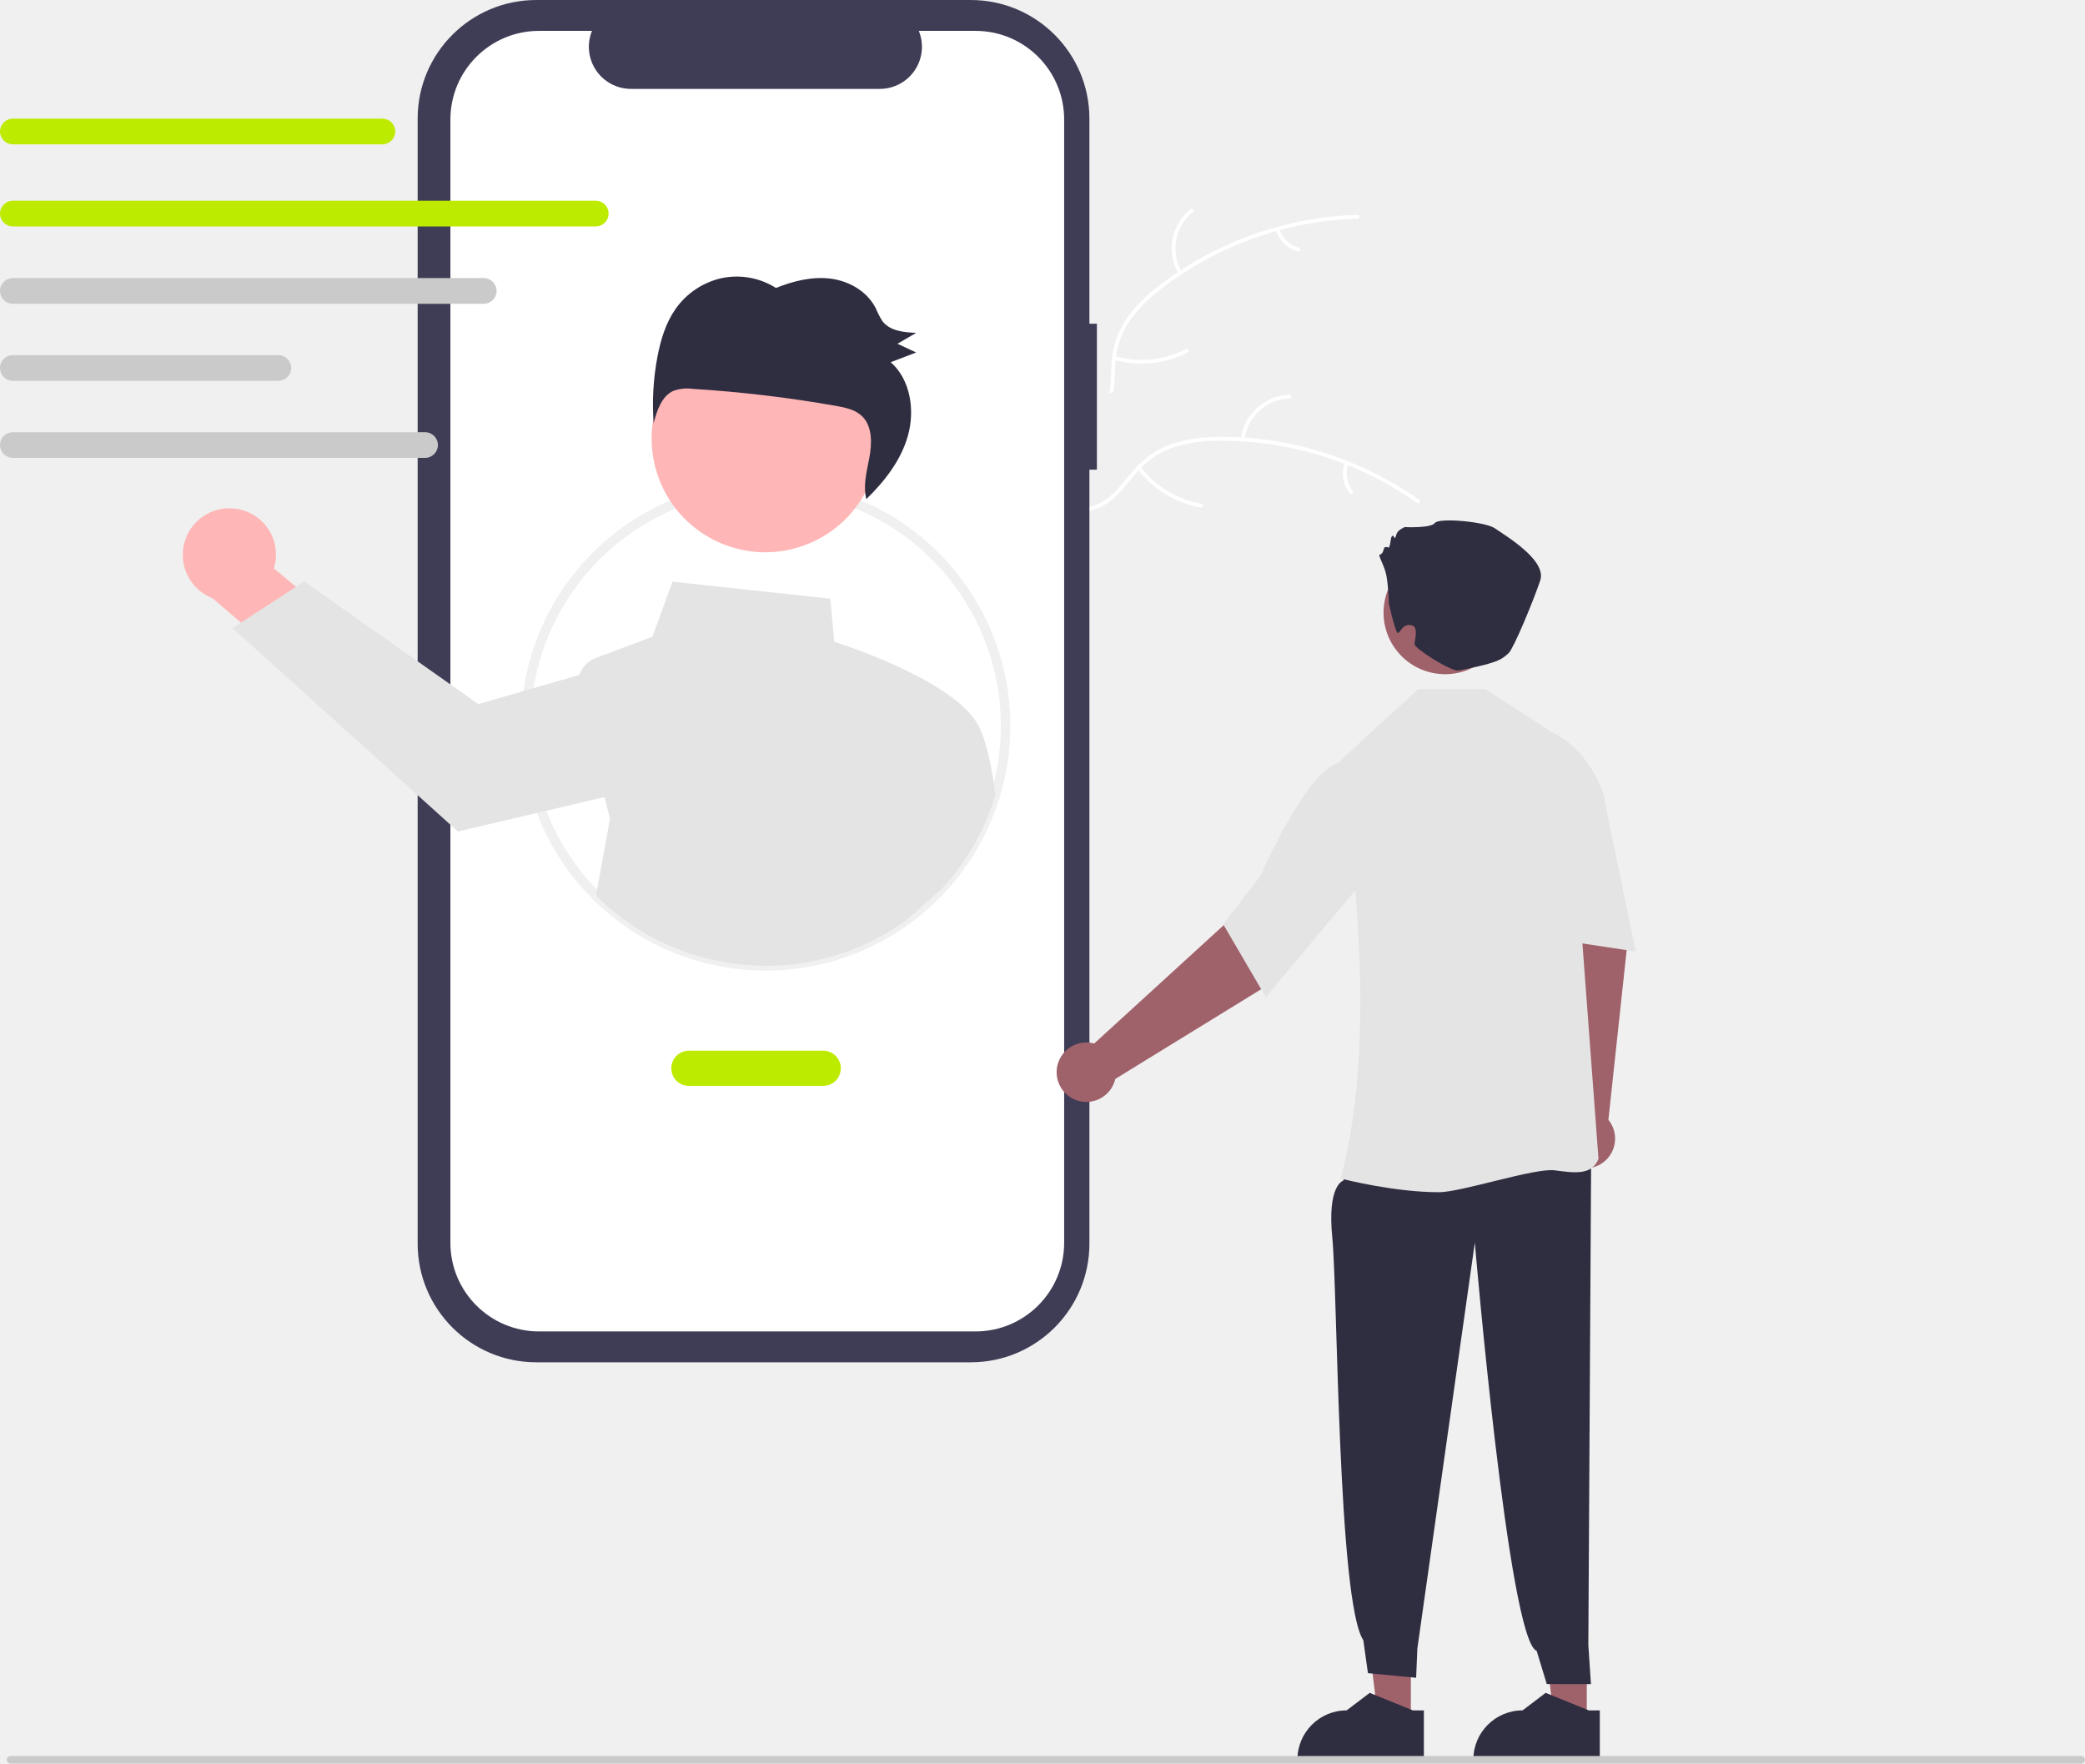
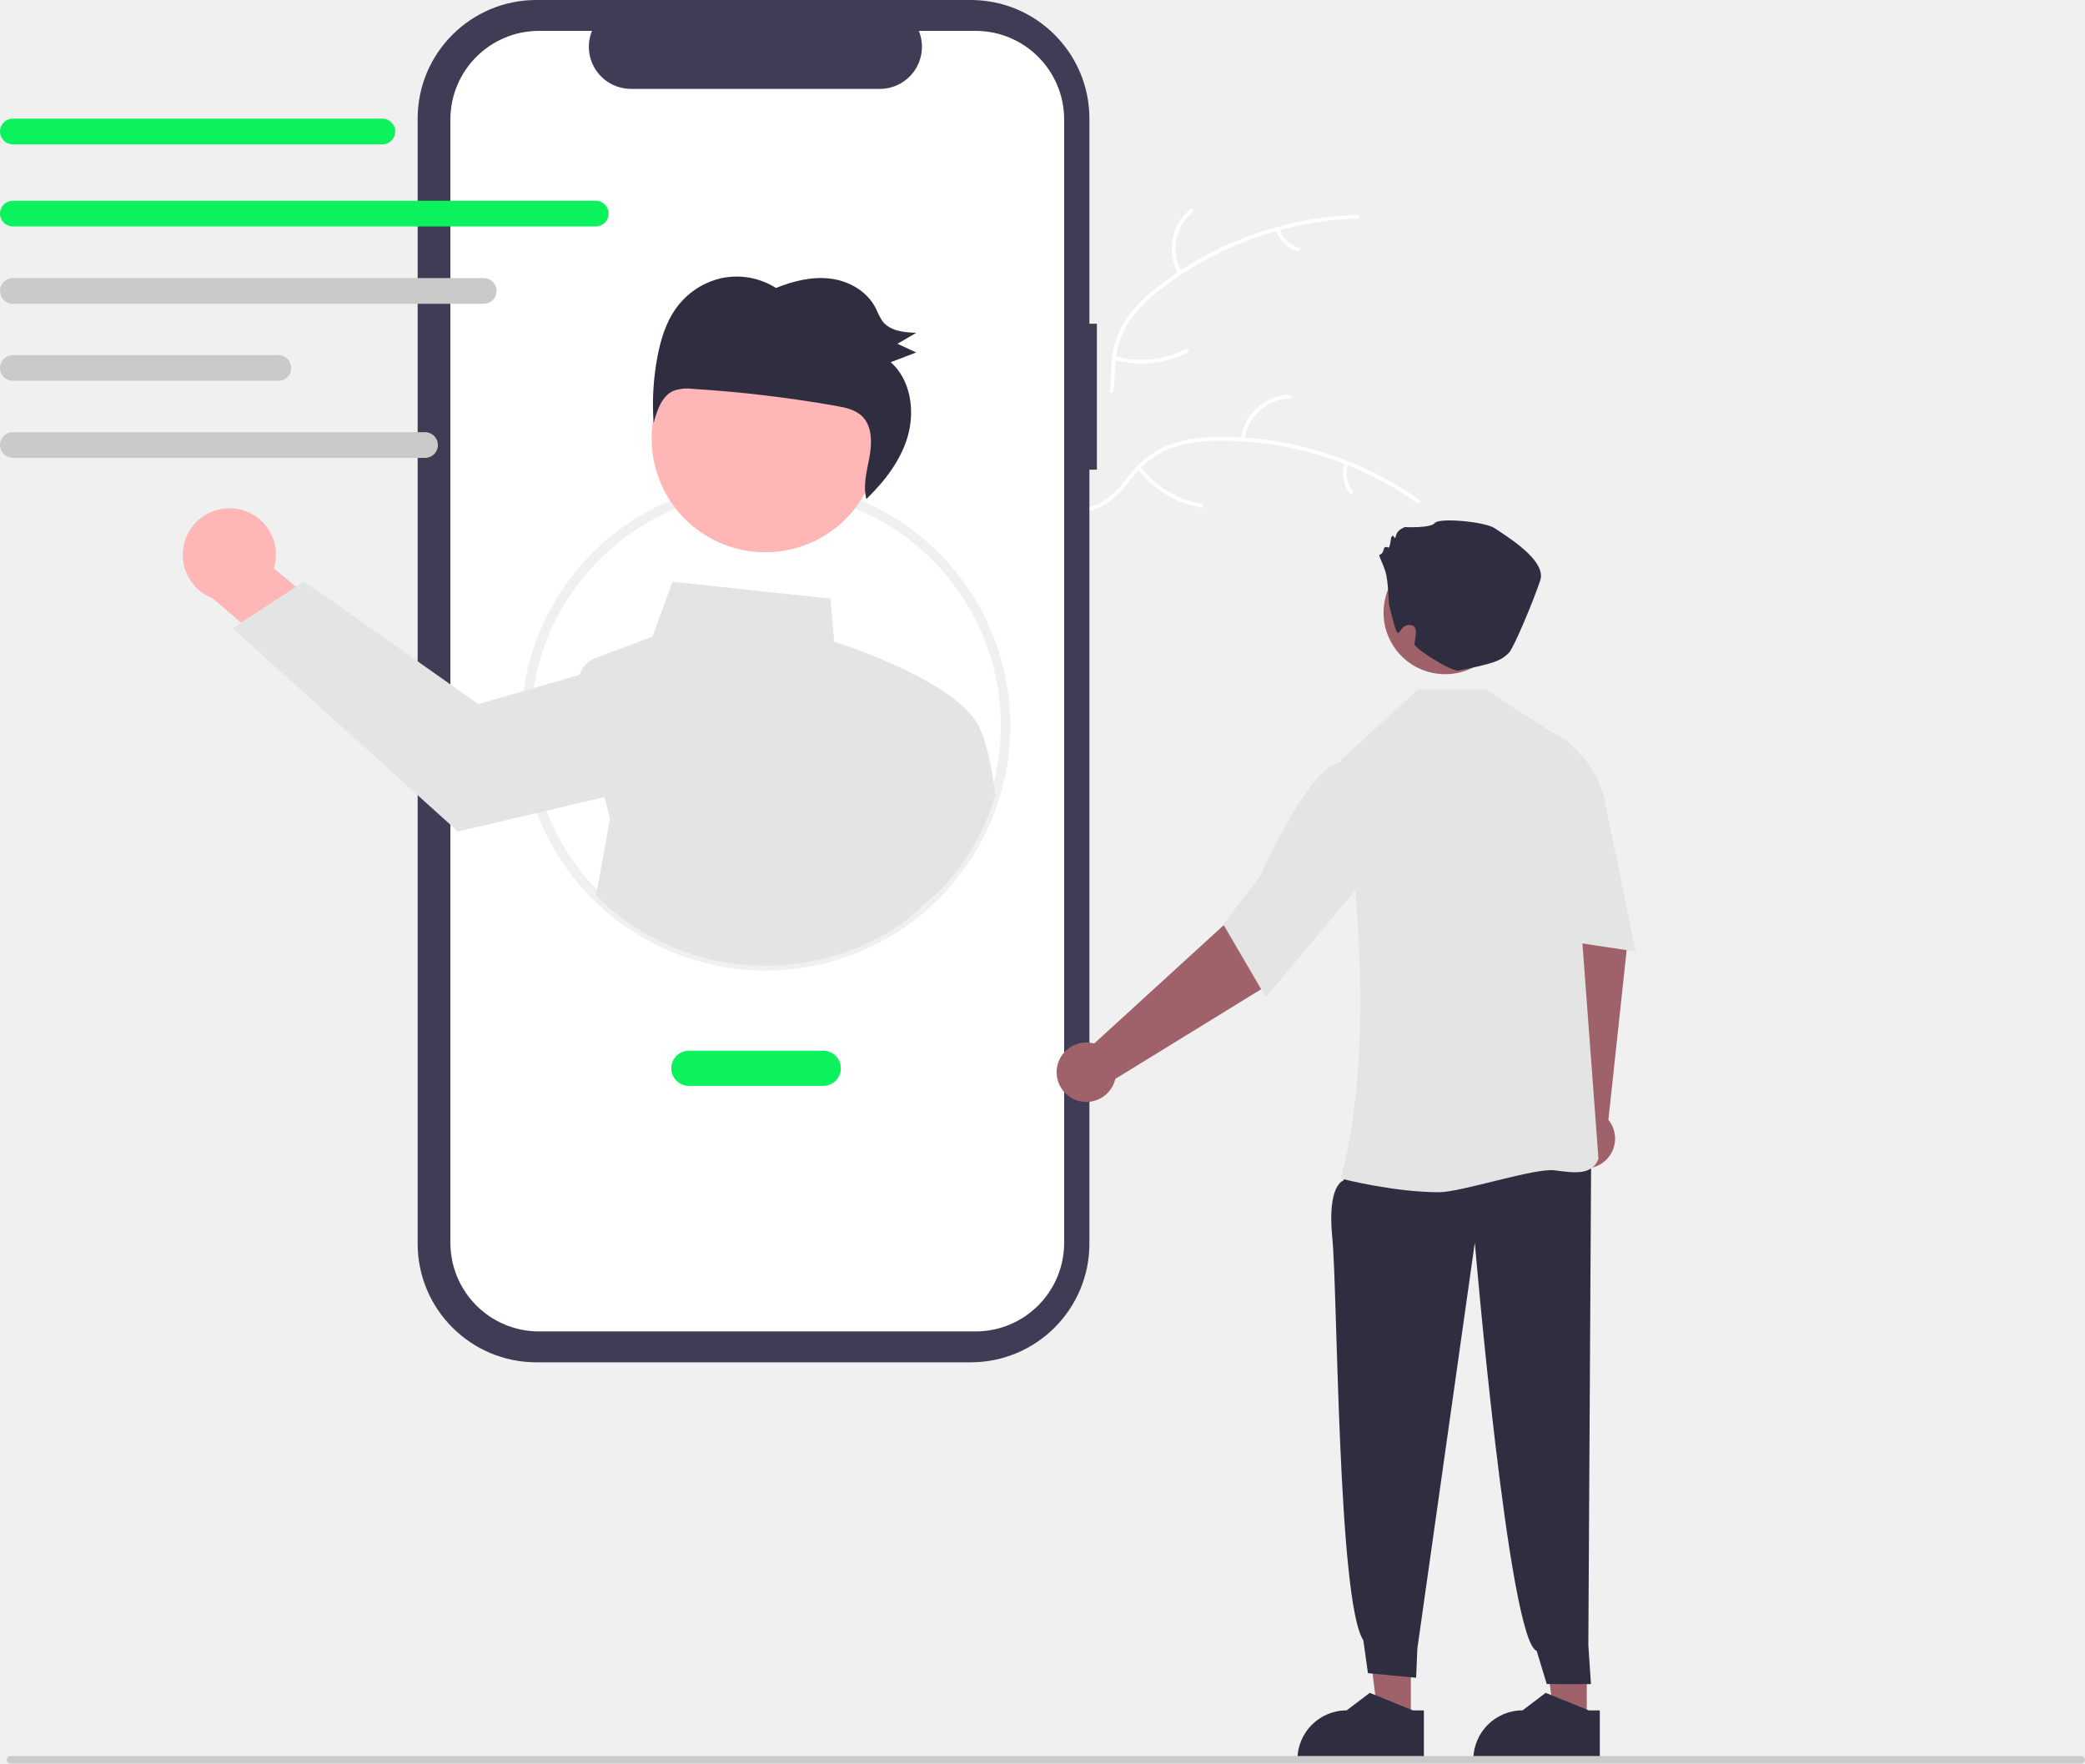
<svg xmlns="http://www.w3.org/2000/svg" data-name="Layer 1" width="651.813" height="551.31" viewBox="0 0 651.813 551.31">
  <path d="M622.711,251.781c21.623-15.974,52.067-22.097,75.887-9.635A123.863,123.863,0,0,0,636.96,300.735c-4.972,10.119-9.449,21.892-19.708,26.569-6.383,2.91-13.917,2.348-20.528-.002-6.61-2.35-12.49-6.342-18.288-10.292l-1.739-.209C587.016,291.976,601.087,267.755,622.711,251.781Z" transform="translate(-274.0937 -174.3448)" fill="#f0f0f0" />
  <path d="M698.406,242.676a105.87,105.87,0,0,0-61.321,21.969,45.591,45.591,0,0,0-9.99,10.21,26.149,26.149,0,0,0-4.311,13.069c-.315,4.343-.135,8.823-1.5,13.014a16.011,16.011,0,0,1-8.936,9.571c-5.125,2.317-10.778,2.653-16.316,2.791-6.15.152-12.54.213-18.133,3.109-.678.351-1.182-.721-.506-1.071,9.731-5.038,21.102-1.751,31.329-4.749,4.772-1.399,9.152-4.245,11.068-9.006,1.676-4.164,1.493-8.783,1.774-13.183a27.903,27.903,0,0,1,3.739-12.936,42.148,42.148,0,0,1,9.561-10.556,102.713,102.713,0,0,1,27.793-16.065,107.747,107.747,0,0,1,35.853-7.345c.76-.024.651,1.157-.104,1.18Z" transform="translate(-274.0937 -174.3448)" fill="#fff" />
  <path d="M642.503,259.937a15.884,15.884,0,0,1,3.732-20.227c.592-.48,1.366.418.773.899a14.708,14.708,0,0,0-3.433,18.822c.383.659-.691,1.161-1.071.506Z" transform="translate(-274.0937 -174.3448)" fill="#fff" />
  <path d="M622.654,285.702a30.615,30.615,0,0,0,22.199-2.237c.679-.348,1.184.723.506,1.071a31.844,31.844,0,0,1-23.105,2.281c-.735-.208-.331-1.322.4-1.115Z" transform="translate(-274.0937 -174.3448)" fill="#fff" />
  <path d="M674.046,245.936a8.991,8.991,0,0,0,6.183,5.878c.737.198.333,1.312-.4,1.115a10.075,10.075,0,0,1-6.855-6.488.612.612,0,0,1,.283-.789.595.595,0,0,1,.789.283Z" transform="translate(-274.0937 -174.3448)" fill="#fff" />
  <path d="M717.485,331.188c-.464-.111-.928-.222-1.399-.326a118.407,118.407,0,0,0-18.997-2.831c-.494-.041-.996-.075-1.49-.102a124.827,124.827,0,0,0-45.575,5.914,121.222,121.222,0,0,0-17.027,7.022c-7.581,3.825-15.497,8.575-23.658,9.64a20.796,20.796,0,0,1-2.566.203L576.577,318.938c-.032-.107-.072-.207-.105-.314l-1.264-1.213c.273-.163.56-.325.833-.488.158-.095.323-.183.481-.278.107-.061.215-.122.309-.183.036-.02.072-.041.1-.054.094-.061.187-.108.273-.163q2.401-1.371,4.829-2.714c.007-.007.007-.007.021-.007,12.353-6.787,25.382-12.603,38.878-16.256.406-.11.819-.227,1.239-.322a115.673,115.673,0,0,1,18.582-3.326,102.262,102.262,0,0,1,10.338-.43,85.037,85.037,0,0,1,26.214,4.444c16.846,5.677,31.689,16.679,39.587,32.349C717.095,330.385,717.29,330.78,717.485,331.188Z" transform="translate(-274.0937 -174.3448)" fill="#f0f0f0" />
  <path d="M717.014,331.499a105.87,105.87,0,0,0-62.188-19.378,45.591,45.591,0,0,0-14.124,2.137,26.148,26.148,0,0,0-11.311,7.839c-2.867,3.278-5.419,6.963-9.033,9.488a16.011,16.011,0,0,1-12.897,2.262c-5.487-1.236-10.203-4.37-14.708-7.596-5.002-3.581-10.141-7.38-16.35-8.435-.752-.128-.51-1.288.241-1.16,10.803,1.836,17.903,11.307,27.874,15.07,4.653,1.756,9.863,2.121,14.259-.527,3.845-2.316,6.48-6.114,9.354-9.458a27.903,27.903,0,0,1,10.774-8.077,42.148,42.148,0,0,1,13.989-2.672,102.712,102.712,0,0,1,31.864,3.906,107.747,107.747,0,0,1,33.049,15.721c.621.439-.177,1.316-.794.88Z" transform="translate(-274.0937 -174.3448)" fill="#fff" />
  <path d="M661.986,311.623a15.884,15.884,0,0,1,15.157-13.903c.762-.026.839,1.156.076,1.183a14.708,14.708,0,0,0-14.073,12.962c-.091.757-1.25.511-1.16-.241Z" transform="translate(-274.0937 -174.3448)" fill="#fff" />
  <path d="M630.625,320.244a30.615,30.615,0,0,0,19.071,11.579c.752.131.51,1.29-.241,1.16a31.844,31.844,0,0,1-19.821-12.09c-.462-.608.531-1.255.991-.65Z" transform="translate(-274.0937 -174.3448)" fill="#fff" />
  <path d="M695.6,319.436a8.991,8.991,0,0,0,1.398,8.416c.469.602-.525,1.248-.991.65a10.075,10.075,0,0,1-1.567-9.307.612.612,0,0,1,.701-.459.595.595,0,0,1,.459.701Z" transform="translate(-274.0937 -174.3448)" fill="#fff" />
  <path d="M617.005,275.545h-2.34V211.445a37.1,37.1,0,0,0-37.1-37.1H441.759a37.1,37.1,0,0,0-37.1,37.1V563.106a37.1,37.1,0,0,0,37.1,37.1H577.566a37.1,37.1,0,0,0,37.1-37.1V321.173h2.34Z" transform="translate(-274.0937 -174.3448)" fill="#3f3d56" />
  <path d="M579.063,183.997h-17.727a13.163,13.163,0,0,1-12.187,18.134H471.347a13.163,13.163,0,0,1-12.187-18.134H442.602a27.706,27.706,0,0,0-27.706,27.706V562.848a27.706,27.706,0,0,0,27.706,27.706H579.063a27.706,27.706,0,0,0,27.706-27.706h0v-351.146A27.706,27.706,0,0,0,579.063,183.997Z" transform="translate(-274.0937 -174.3448)" fill="#fff" />
  <path d="M513.454,477.753a76.429,76.429,0,0,1-76.5-76.5,76.39,76.39,0,0,1,41.758-68.166,76.657,76.657,0,0,1,59.407-4.264,76.51,76.51,0,0,1-24.665,148.93Zm0-150a72.689,72.689,0,0,0-33.378,8.006,73.502,73.502,0,1,0,76.428,125.06,72.847,72.847,0,0,0,10.957-9.722,73.474,73.474,0,0,0-54.007-123.344Z" transform="translate(-274.0937 -174.3448)" fill="#f0f0f0" />
  <path d="M347.69,333.361a14.476,14.476,0,0,1,12.023,18.659l25.417,21.172L376.032,391.776l-35.474-30.403a14.554,14.554,0,0,1,7.133-28.012Z" transform="translate(-274.0937 -174.3448)" fill="#ffb6b6" />
  <path d="M585.075,421.653c-.51-5.48-2.617-15.33-4.405-18.973-5.497-14.388-41.015-26.213-45.785-27.737l-1.21-13.45-49.35-5.31-6.26,17.2-17.7,6.64a8.693,8.693,0,0,0-5.18,5.31h0l-15.88,4.59-15.67,4.53-54.44-38.36-2.57,1.68-17.18,11.21-2.65,1.73,70.45,63.56,26.17-6.14,19.68-4.63,1.68,6.82-4.35,23.96a74.977,74.977,0,0,0,96.96,7.75l11.18-9.92a74.889,74.889,0,0,0,16.81-29.53Z" transform="translate(-274.0937 -174.3448)" fill="#e4e4e4" />
  <circle cx="513.338" cy="311.449" r="35.532" transform="matrix(0.94932, -0.31431, 0.31431, 0.94932, -345.9699, 2.78906)" fill="#ffb6b6" />
  <path d="M485.271,270.943a23.983,23.983,0,0,1,14.522-9.673,22.897,22.897,0,0,1,16.885,3.097c5.452-2.196,11.33-3.653,17.106-2.913s11.436,3.967,14.108,9.281a25.374,25.374,0,0,0,2.038,3.959c2.355,3.141,6.73,3.549,10.594,3.699q-2.93,1.709-5.862,3.418,2.921,1.361,5.842,2.722-3.976,1.518-7.951,3.035c6.168,5.422,7.661,15.072,5.325,23.163-2.211,7.66-7.281,14.108-12.942,19.628-1.105-4.119.111-8.585.92-12.85.854-4.506.991-9.775-2.164-12.956-2.128-2.146-5.25-2.794-8.194-3.315a397.688,397.688,0,0,0-44.886-5.33,12.7,12.7,0,0,0-5.983.611c-3.663,1.628-5.134,6.098-6.196,10.061a79.775,79.775,0,0,1,1.208-20.802C480.644,280.537,482.226,275.289,485.271,270.943Z" transform="translate(-274.0937 -174.3448)" fill="#2f2e41" />
-   <path d="M531.454,513.795h-42a5.5,5.5,0,0,1,0-11h42a5.5,5.5,0,0,1,0,11Z" transform="translate(-274.0937 -174.3448)" fill="#bdeb00" />
-   <path d="M393.636,219.47H278.111a4.018,4.018,0,0,1,0-8.036H393.636a4.018,4.018,0,0,1,0,8.036Z" transform="translate(-274.0937 -174.3448)" fill="#bdeb00" />
-   <path d="M460.336,245.133H278.111a4.018,4.018,0,0,1,0-8.036H460.336a4.018,4.018,0,1,1,0,8.036Z" transform="translate(-274.0937 -174.3448)" fill="#bdeb00" />
+   <path d="M531.454,513.795h-42a5.5,5.5,0,0,1,0-11h42a5.5,5.5,0,0,1,0,11Z" transform="translate(-274.0937 -174.3448)" fill="#0cf25d" />
+   <path d="M393.636,219.47H278.111a4.018,4.018,0,0,1,0-8.036H393.636a4.018,4.018,0,0,1,0,8.036Z" transform="translate(-274.0937 -174.3448)" fill="#0cf25d" />
+   <path d="M460.336,245.133H278.111a4.018,4.018,0,0,1,0-8.036H460.336a4.018,4.018,0,1,1,0,8.036Z" transform="translate(-274.0937 -174.3448)" fill="#0cf25d" />
  <path d="M425.318,269.31h-147.207a4.018,4.018,0,1,1,0-8.036h147.207a4.018,4.018,0,1,1,0,8.036Z" transform="translate(-274.0937 -174.3448)" fill="#cacaca" />
  <path d="M361.12,293.399h-83.009a4.018,4.018,0,1,1,0-8.036h83.009a4.018,4.018,0,1,1,0,8.036Z" transform="translate(-274.0937 -174.3448)" fill="#cacaca" />
  <path d="M406.976,317.485h-128.865a4.018,4.018,0,0,1,0-8.036h128.865a4.018,4.018,0,0,1,0,8.036Z" transform="translate(-274.0937 -174.3448)" fill="#cacaca" />
  <polygon points="496.06 536.227 485.706 536.226 480.78 496.288 496.062 496.289 496.06 536.227" fill="#9f616a" />
  <path d="M774.227,724.901l-39.531-.001v-.5a15.387,15.387,0,0,1,15.386-15.386h.001l7.221-5.478,13.472,5.479,3.451 0Z" transform="translate(-274.0937 -174.3448)" fill="#2f2e41" />
  <path d="M764.121,522.871,759.554,467.192l-3.587-20.899,20.086-4.436,6.665,28.611-5.807,53.947a9.29,9.29,0,1,1-12.79-1.545Z" transform="translate(-274.0937 -174.3448)" fill="#9f616a" />
  <polygon points="441.06 536.227 430.706 536.226 425.78 496.288 441.062 496.289 441.06 536.227" fill="#9f616a" />
  <path d="M698.583,535.494l-4.59,7.94s-5.044,1.378-3.395,17.819,1.719,113.85,9.698,125.836l1.444,10.293,15.067,1.44.38-9.133,17.965-126.884s10.581,124.56,19.334,127.608l3.161,10.378,13.808.006-.815-12.229.89-154.359Z" transform="translate(-274.0937 -174.3448)" fill="#2f2e41" />
  <path d="M693.537,542.829l-.317-.082c9.474-35.436,6.741-81.323.052-130.597l0-.204,24.183-22.151h21l20.818,13.435c13.459,6.729,16.517,20.979,16.546,21.123l.021.101-8.246,28.784,6.212,83.243.007.097-.035.09c-2.011,5.098-7.398,4.372-13.636,3.531-6.227-.84-29.176,6.838-36.213,6.838C710.177,547.037,694.519,543.081,693.537,542.829Z" transform="translate(-274.0937 -174.3448)" fill="#e4e4e4" />
  <path d="M754.913,414.449l9.021-3.925,11.886,14.573,9.634,46.698-33-5Z" transform="translate(-274.0937 -174.3448)" fill="#e4e4e4" />
  <path d="M616.154,500.56l41.241-37.686,14.333-15.627L687.528,460.419,668.978,483.2,622.758,511.621a9.29,9.29,0,1,1-6.605-11.061Z" transform="translate(-274.0937 -174.3448)" fill="#9f616a" />
  <path d="M656.497,463.285l11.422-14.833c.095-.213,9.571-21.39,17.786-30.591,8.426-9.439,15.06-4.612,15.126-4.56l.165.124.458,34.857-31.628,37.792Z" transform="translate(-274.0937 -174.3448)" fill="#e4e4e4" />
  <circle cx="725.872" cy="365.847" r="19.251" transform="translate(-25.61731 849.3991) rotate(-80.78252)" fill="#9f616a" />
  <path d="M708.272,362.99s-.154-6.768-1.01-9.762-2.567-5.561-1.711-5.561,1.283-2.139,1.283-2.139.856-.428,1.283,0,.856-2.995.856-2.995.428-1.283.856-.428.428.428.856-.856,2.567-2.139,2.567-2.139,8.128.428,9.411-1.283,15.828-.428,18.823,1.711,16.256,9.839,14.117,16.256-8.296,21.192-9.839,22.673c-2.44,2.342-4.129,3.187-15.674,5.484-2.259.45-13.792-6.926-13.792-8.209s1.39-5.353-.845-5.912c-3.378-.845-3.758,3.426-4.614,2.143S708.272,362.99,708.272,362.99Z" transform="translate(-274.0937 -174.3448)" fill="#2f2e41" />
  <path d="M719.227,724.901l-39.531-.001v-.5a15.387,15.387,0,0,1,15.386-15.386h.001l7.221-5.478,13.472,5.479,3.451 0Z" transform="translate(-274.0937 -174.3448)" fill="#2f2e41" />
  <path d="M924.716,725.655h-647.294a1.191,1.191,0,1,1,0-2.381h647.294a1.191,1.191,0,0,1,0,2.381Z" transform="translate(-274.0937 -174.3448)" fill="#cacaca" />
</svg>
